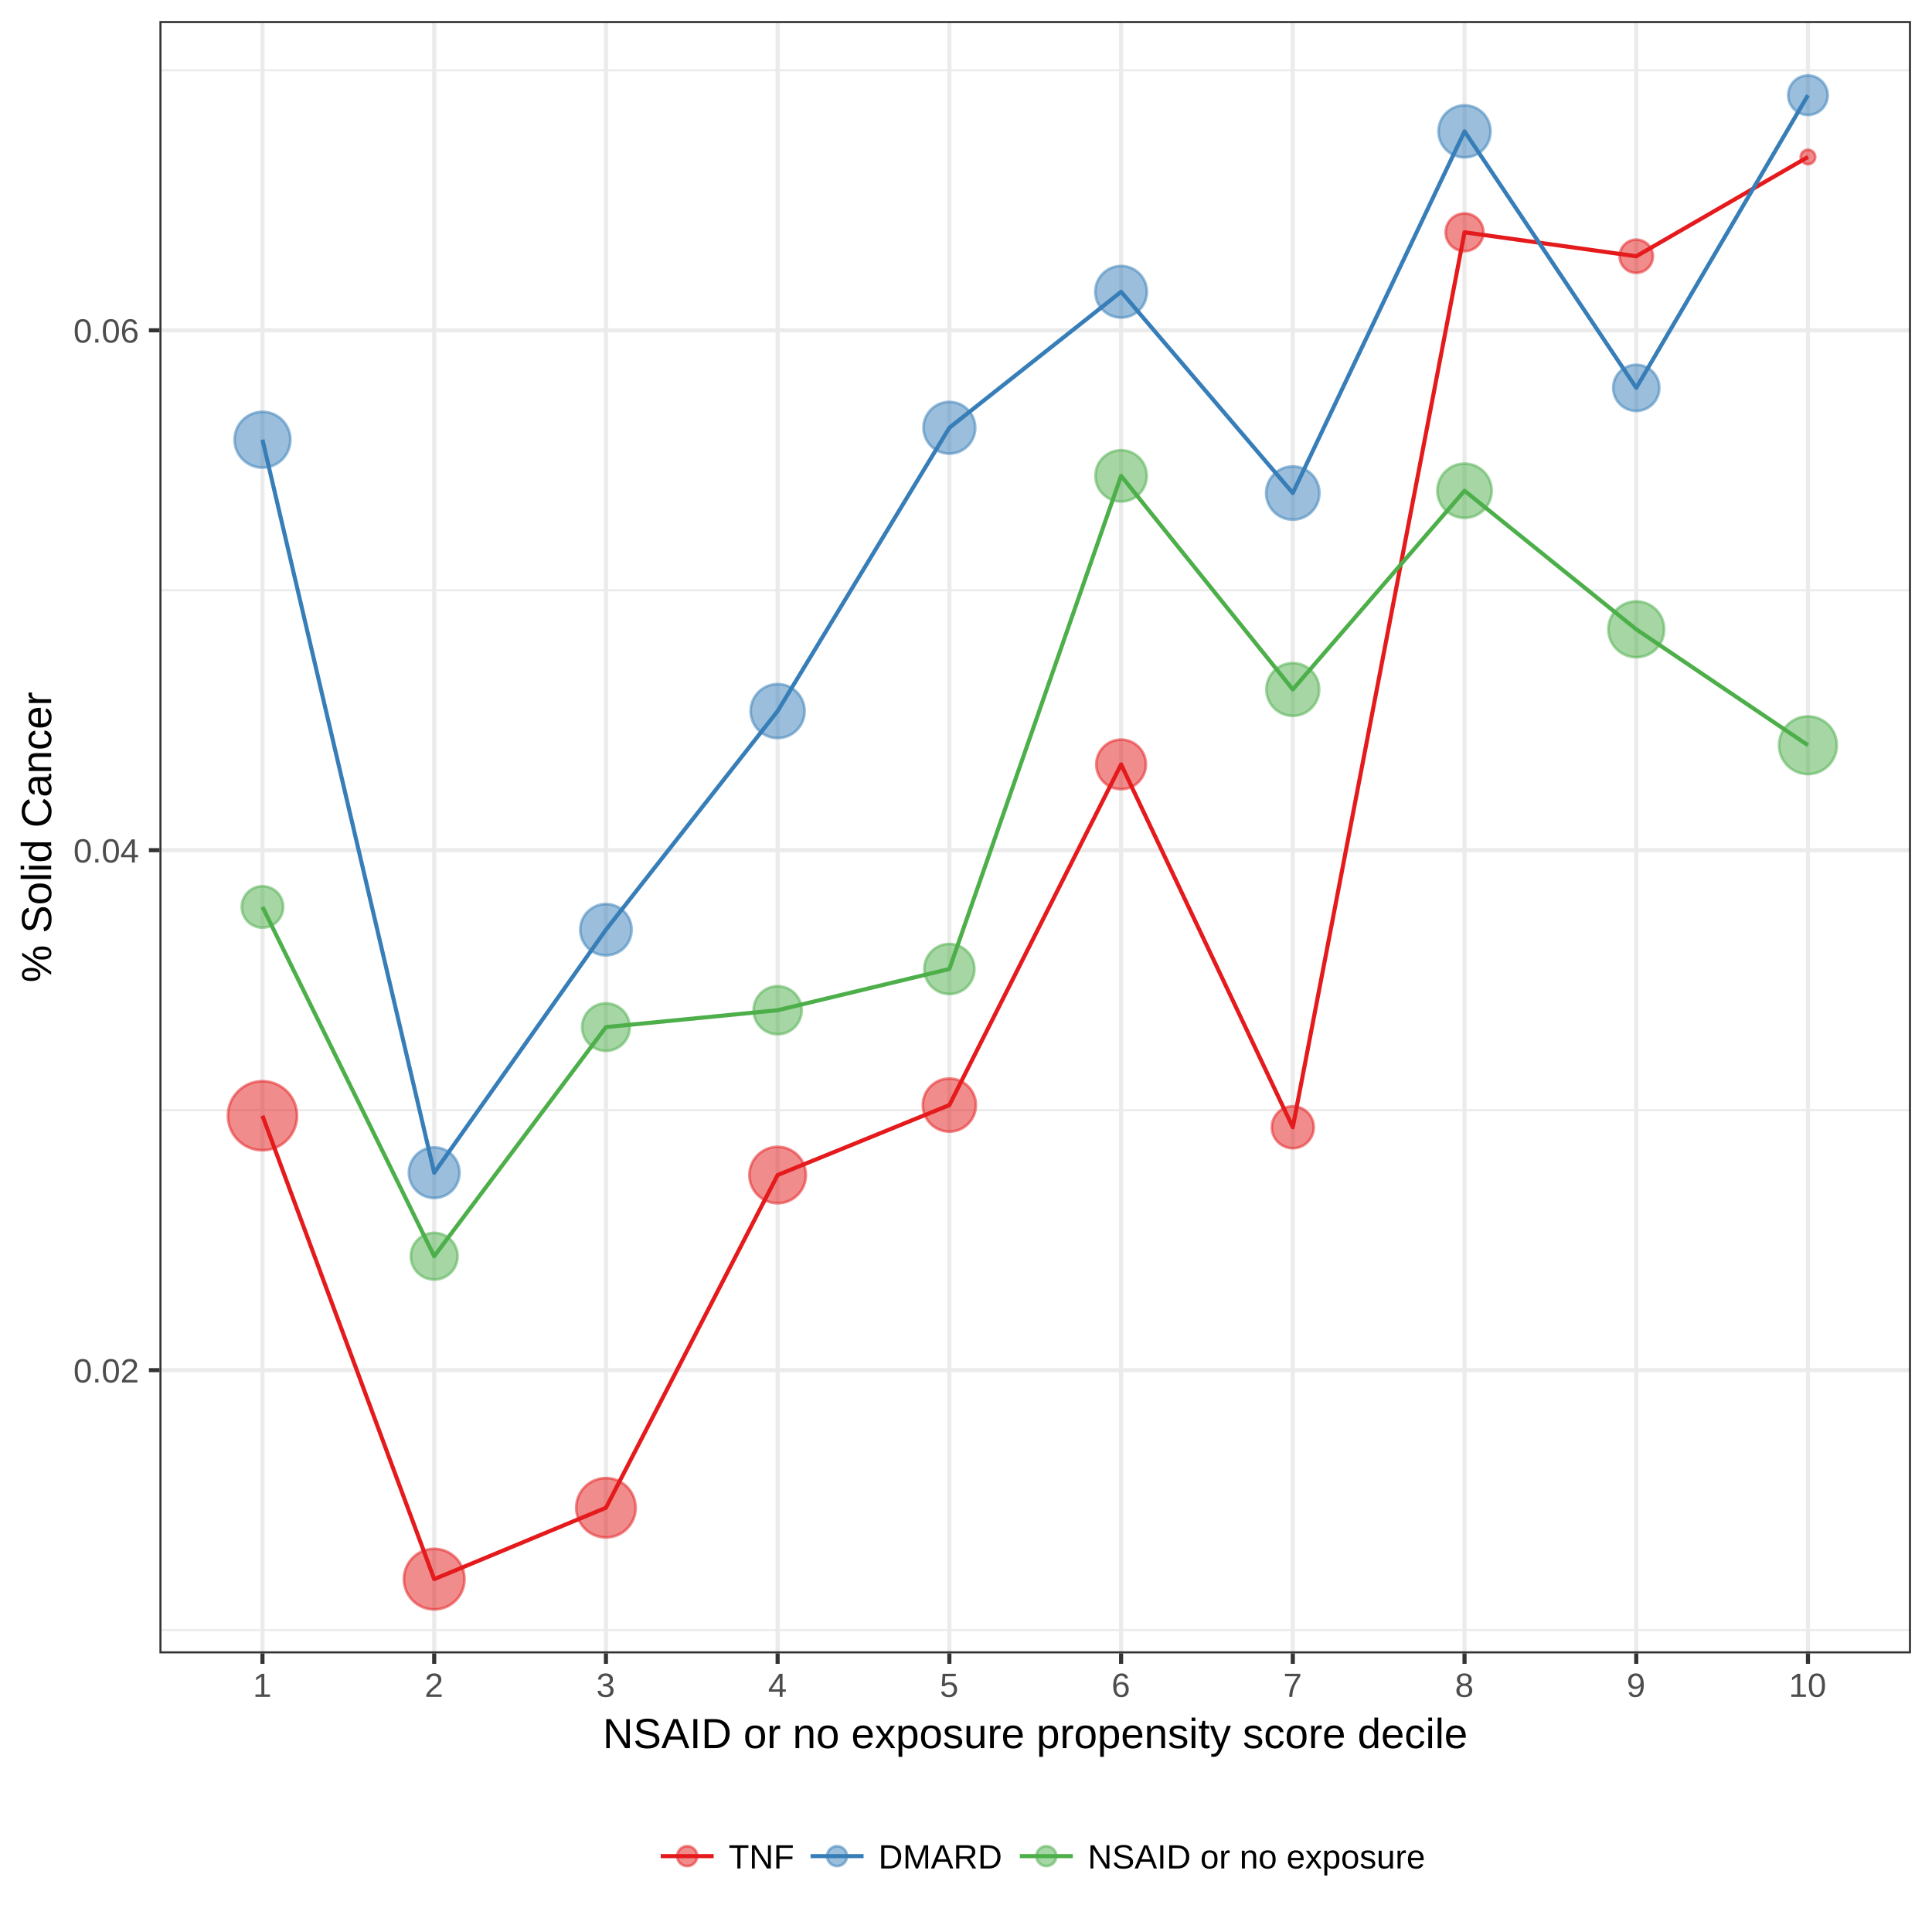
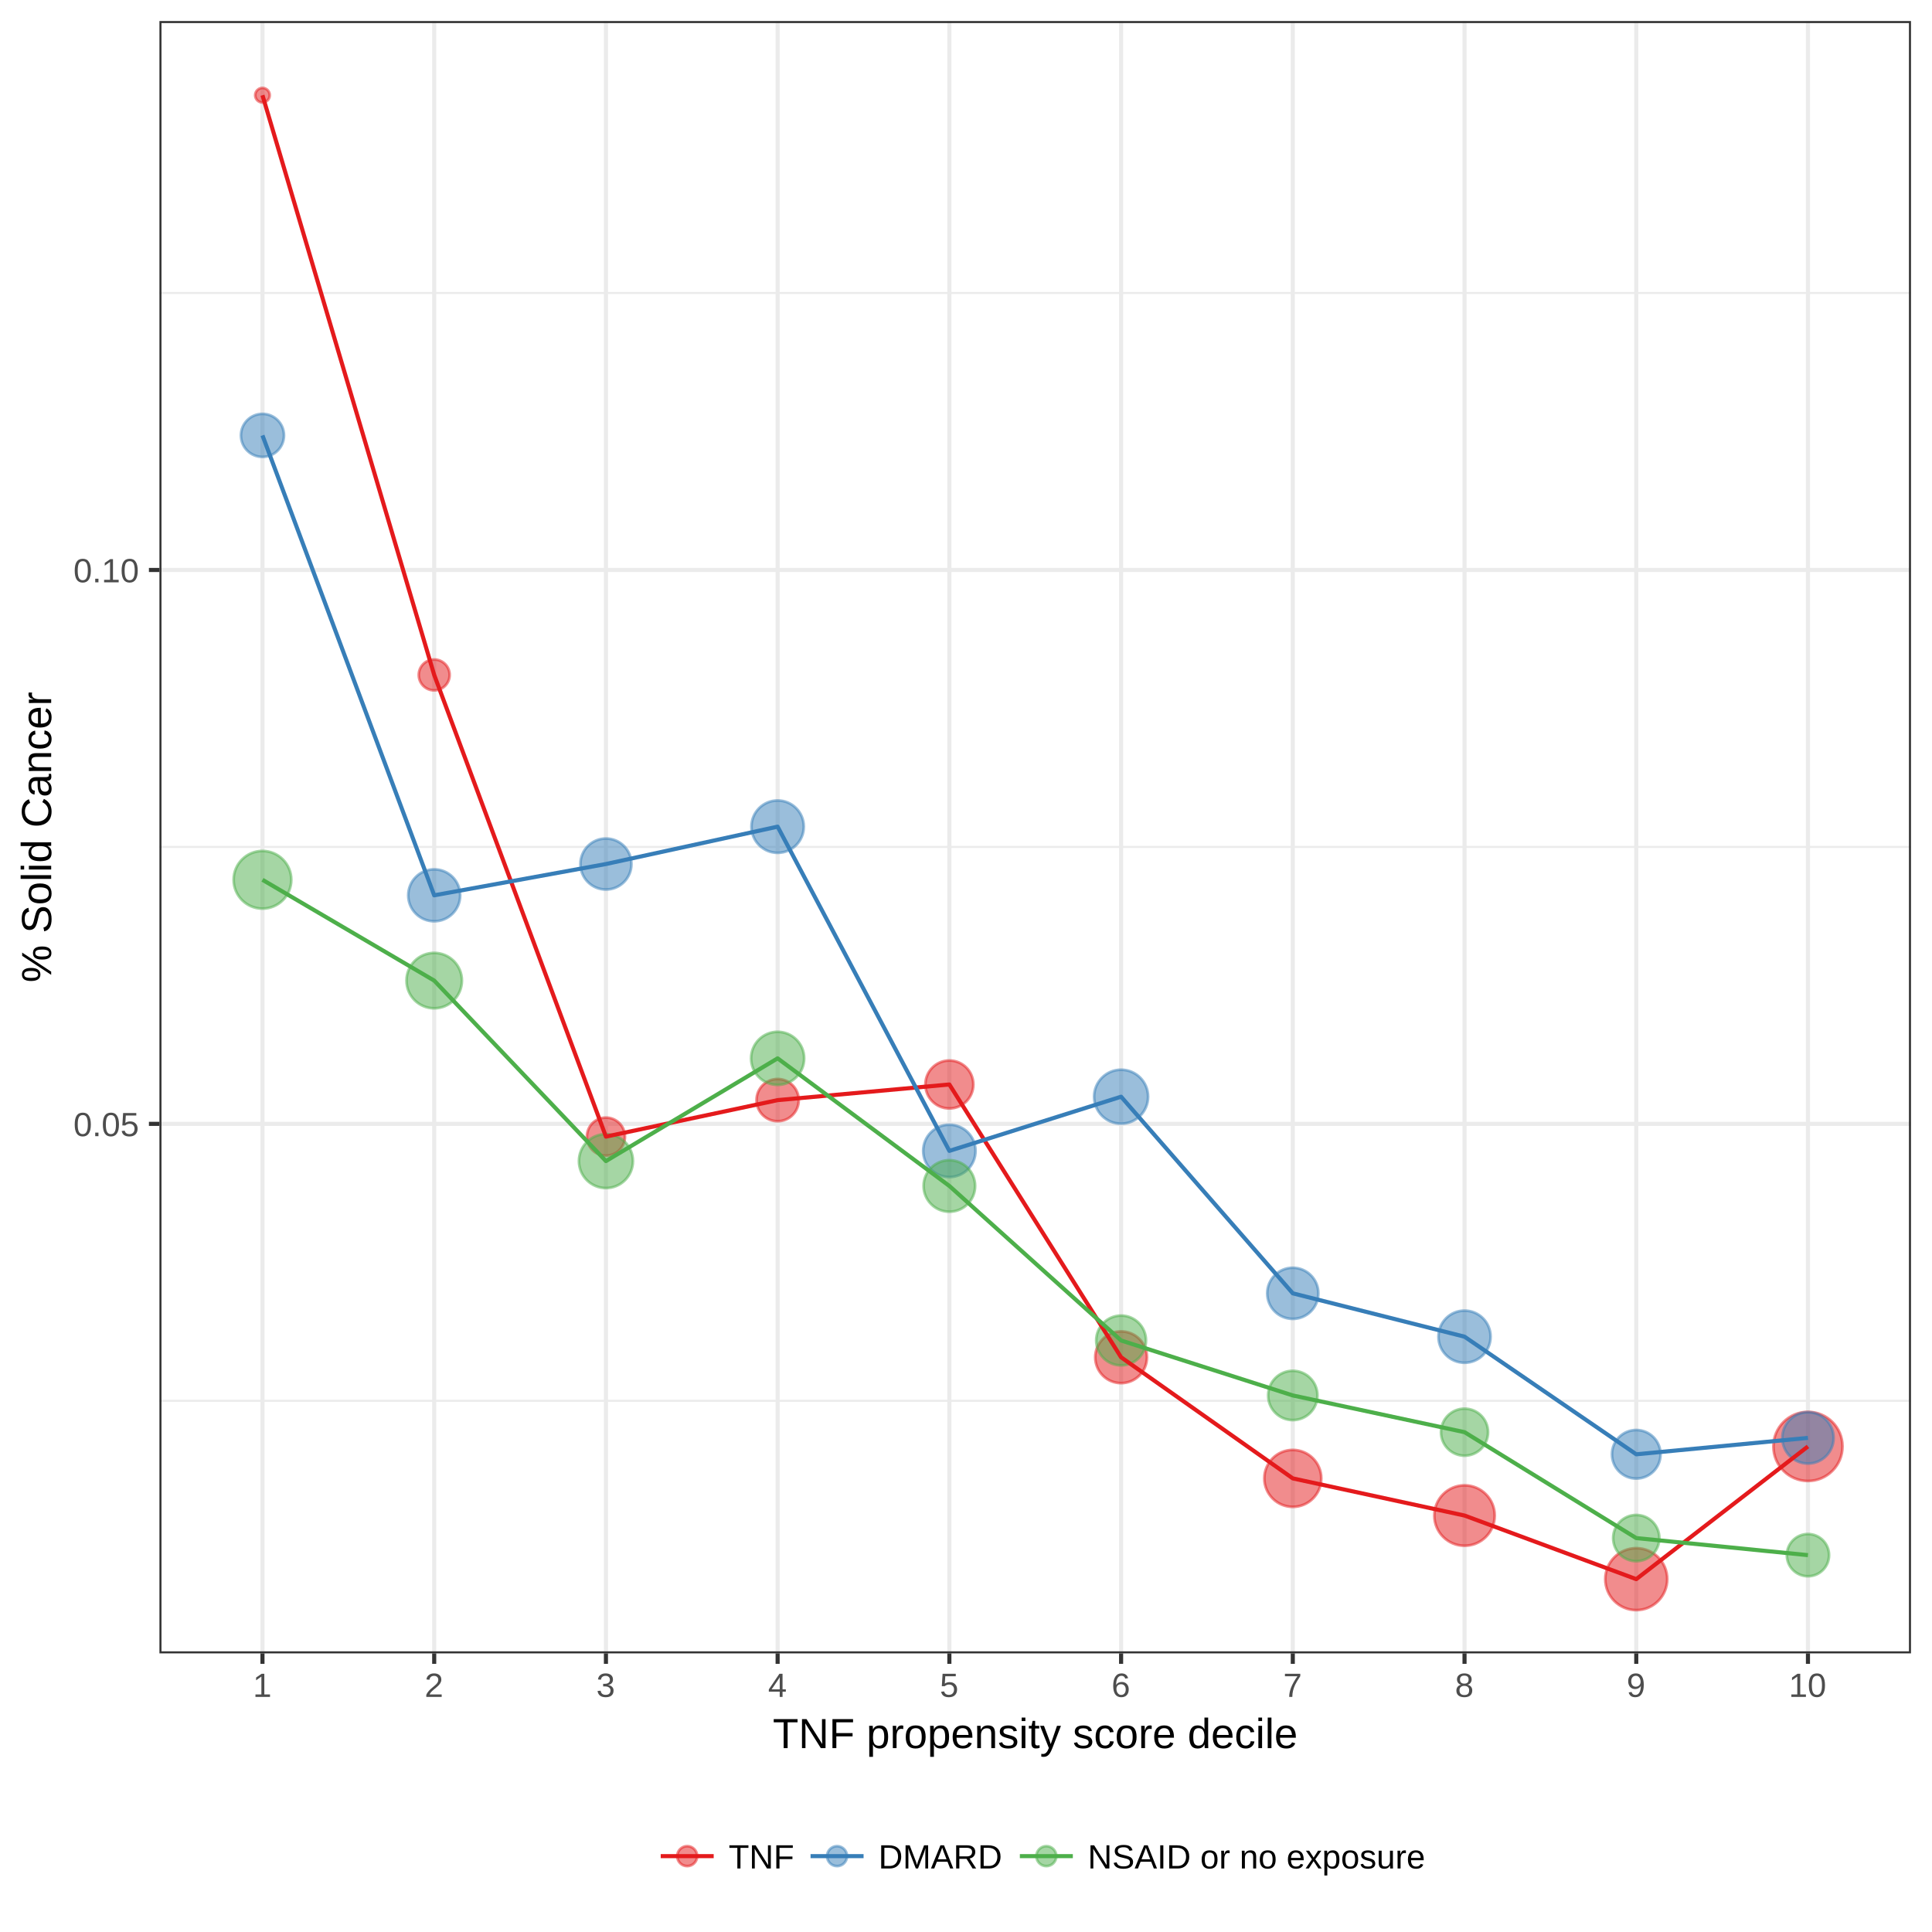
<svg xmlns="http://www.w3.org/2000/svg" viewBox="0 0 504.00 504.00">
  <defs>
    <style type="text/css">
    line, polyline, path, rect, circle {
      fill: none;
      stroke: #000000;
      stroke-linecap: round;
      stroke-linejoin: round;
      stroke-miterlimit: 10.00;
    }
  </style>
  </defs>
  <rect width="100%" height="100%" style="stroke: none; fill: #FFFFFF;" />
  <rect x="0.00" y="-0.00" width="504.00" height="504.00" style="stroke-width: 1.07; stroke: #FFFFFF; fill: #FFFFFF;" />
  <defs>
    <clipPath id="cpNDEuNTk0NXw0OTguNTIxfDQzMS4zMDl8NS40Nzk0NQ==">
      <rect x="41.59" y="5.48" width="456.93" height="425.83" />
    </clipPath>
  </defs>
  <rect x="41.59" y="5.48" width="456.93" height="425.83" style="stroke-width: 1.07; stroke: none; fill: #FFFFFF;" clip-path="url(#cpNDEuNTk0NXw0OTguNTIxfDQzMS4zMDl8NS40Nzk0NQ==)" />
-   <polyline points="41.59,425.25 498.52,425.25 " style="stroke-width: 0.53; stroke: #EBEBEB; stroke-linecap: butt;" clip-path="url(#cpNDEuNTk0NXw0OTguNTIxfDQzMS4zMDl8NS40Nzk0NQ==)" />
-   <polyline points="41.59,289.61 498.52,289.61 " style="stroke-width: 0.53; stroke: #EBEBEB; stroke-linecap: butt;" clip-path="url(#cpNDEuNTk0NXw0OTguNTIxfDQzMS4zMDl8NS40Nzk0NQ==)" />
-   <polyline points="41.59,153.98 498.52,153.98 " style="stroke-width: 0.53; stroke: #EBEBEB; stroke-linecap: butt;" clip-path="url(#cpNDEuNTk0NXw0OTguNTIxfDQzMS4zMDl8NS40Nzk0NQ==)" />
-   <polyline points="41.59,18.34 498.52,18.34 " style="stroke-width: 0.53; stroke: #EBEBEB; stroke-linecap: butt;" clip-path="url(#cpNDEuNTk0NXw0OTguNTIxfDQzMS4zMDl8NS40Nzk0NQ==)" />
-   <polyline points="41.59,357.43 498.52,357.43 " style="stroke-width: 1.07; stroke: #EBEBEB; stroke-linecap: butt;" clip-path="url(#cpNDEuNTk0NXw0OTguNTIxfDQzMS4zMDl8NS40Nzk0NQ==)" />
-   <polyline points="41.59,221.79 498.52,221.79 " style="stroke-width: 1.07; stroke: #EBEBEB; stroke-linecap: butt;" clip-path="url(#cpNDEuNTk0NXw0OTguNTIxfDQzMS4zMDl8NS40Nzk0NQ==)" />
-   <polyline points="41.59,86.16 498.52,86.16 " style="stroke-width: 1.07; stroke: #EBEBEB; stroke-linecap: butt;" clip-path="url(#cpNDEuNTk0NXw0OTguNTIxfDQzMS4zMDl8NS40Nzk0NQ==)" />
+   <polyline points="41.59,365.43 498.52,365.43 " style="stroke-width: 0.53; stroke: #EBEBEB; stroke-linecap: butt;" clip-path="url(#cpNDEuNTk0NXw0OTguNTIxfDQzMS4zMDl8NS40Nzk0NQ==)" />
+   <polyline points="41.59,220.94 498.52,220.94 " style="stroke-width: 0.53; stroke: #EBEBEB; stroke-linecap: butt;" clip-path="url(#cpNDEuNTk0NXw0OTguNTIxfDQzMS4zMDl8NS40Nzk0NQ==)" />
+   <polyline points="41.59,76.44 498.52,76.44 " style="stroke-width: 0.53; stroke: #EBEBEB; stroke-linecap: butt;" clip-path="url(#cpNDEuNTk0NXw0OTguNTIxfDQzMS4zMDl8NS40Nzk0NQ==)" />
+   <polyline points="41.59,293.18 498.52,293.18 " style="stroke-width: 1.07; stroke: #EBEBEB; stroke-linecap: butt;" clip-path="url(#cpNDEuNTk0NXw0OTguNTIxfDQzMS4zMDl8NS40Nzk0NQ==)" />
+   <polyline points="41.59,148.69 498.52,148.69 " style="stroke-width: 1.07; stroke: #EBEBEB; stroke-linecap: butt;" clip-path="url(#cpNDEuNTk0NXw0OTguNTIxfDQzMS4zMDl8NS40Nzk0NQ==)" />
  <polyline points="68.47,431.31 68.47,5.48 " style="stroke-width: 1.07; stroke: #EBEBEB; stroke-linecap: butt;" clip-path="url(#cpNDEuNTk0NXw0OTguNTIxfDQzMS4zMDl8NS40Nzk0NQ==)" />
  <polyline points="113.27,431.31 113.27,5.48 " style="stroke-width: 1.07; stroke: #EBEBEB; stroke-linecap: butt;" clip-path="url(#cpNDEuNTk0NXw0OTguNTIxfDQzMS4zMDl8NS40Nzk0NQ==)" />
  <polyline points="158.07,431.31 158.07,5.48 " style="stroke-width: 1.07; stroke: #EBEBEB; stroke-linecap: butt;" clip-path="url(#cpNDEuNTk0NXw0OTguNTIxfDQzMS4zMDl8NS40Nzk0NQ==)" />
  <polyline points="202.86,431.31 202.86,5.48 " style="stroke-width: 1.07; stroke: #EBEBEB; stroke-linecap: butt;" clip-path="url(#cpNDEuNTk0NXw0OTguNTIxfDQzMS4zMDl8NS40Nzk0NQ==)" />
  <polyline points="247.66,431.31 247.66,5.48 " style="stroke-width: 1.07; stroke: #EBEBEB; stroke-linecap: butt;" clip-path="url(#cpNDEuNTk0NXw0OTguNTIxfDQzMS4zMDl8NS40Nzk0NQ==)" />
  <polyline points="292.46,431.31 292.46,5.48 " style="stroke-width: 1.07; stroke: #EBEBEB; stroke-linecap: butt;" clip-path="url(#cpNDEuNTk0NXw0OTguNTIxfDQzMS4zMDl8NS40Nzk0NQ==)" />
  <polyline points="337.25,431.31 337.25,5.48 " style="stroke-width: 1.07; stroke: #EBEBEB; stroke-linecap: butt;" clip-path="url(#cpNDEuNTk0NXw0OTguNTIxfDQzMS4zMDl8NS40Nzk0NQ==)" />
  <polyline points="382.05,431.31 382.05,5.48 " style="stroke-width: 1.07; stroke: #EBEBEB; stroke-linecap: butt;" clip-path="url(#cpNDEuNTk0NXw0OTguNTIxfDQzMS4zMDl8NS40Nzk0NQ==)" />
  <polyline points="426.85,431.31 426.85,5.48 " style="stroke-width: 1.07; stroke: #EBEBEB; stroke-linecap: butt;" clip-path="url(#cpNDEuNTk0NXw0OTguNTIxfDQzMS4zMDl8NS40Nzk0NQ==)" />
  <polyline points="471.64,431.31 471.64,5.48 " style="stroke-width: 1.07; stroke: #EBEBEB; stroke-linecap: butt;" clip-path="url(#cpNDEuNTk0NXw0OTguNTIxfDQzMS4zMDl8NS40Nzk0NQ==)" />
-   <circle cx="68.47" cy="291.06" r="6.76pt" style="stroke-width: 0.71; stroke: #E41A1C; stroke-opacity: 0.50; fill: #E41A1C; fill-opacity: 0.50;" clip-path="url(#cpNDEuNTk0NXw0OTguNTIxfDQzMS4zMDl8NS40Nzk0NQ==)" />
-   <circle cx="113.27" cy="411.95" r="5.93pt" style="stroke-width: 0.71; stroke: #E41A1C; stroke-opacity: 0.50; fill: #E41A1C; fill-opacity: 0.50;" clip-path="url(#cpNDEuNTk0NXw0OTguNTIxfDQzMS4zMDl8NS40Nzk0NQ==)" />
-   <circle cx="158.07" cy="393.33" r="5.81pt" style="stroke-width: 0.71; stroke: #E41A1C; stroke-opacity: 0.50; fill: #E41A1C; fill-opacity: 0.50;" clip-path="url(#cpNDEuNTk0NXw0OTguNTIxfDQzMS4zMDl8NS40Nzk0NQ==)" />
-   <circle cx="202.86" cy="306.53" r="5.52pt" style="stroke-width: 0.71; stroke: #E41A1C; stroke-opacity: 0.50; fill: #E41A1C; fill-opacity: 0.50;" clip-path="url(#cpNDEuNTk0NXw0OTguNTIxfDQzMS4zMDl8NS40Nzk0NQ==)" />
-   <circle cx="247.66" cy="288.28" r="5.19pt" style="stroke-width: 0.71; stroke: #E41A1C; stroke-opacity: 0.50; fill: #E41A1C; fill-opacity: 0.50;" clip-path="url(#cpNDEuNTk0NXw0OTguNTIxfDQzMS4zMDl8NS40Nzk0NQ==)" />
-   <circle cx="292.46" cy="199.41" r="4.85pt" style="stroke-width: 0.71; stroke: #E41A1C; stroke-opacity: 0.50; fill: #E41A1C; fill-opacity: 0.50;" clip-path="url(#cpNDEuNTk0NXw0OTguNTIxfDQzMS4zMDl8NS40Nzk0NQ==)" />
-   <circle cx="337.25" cy="294.07" r="4.10pt" style="stroke-width: 0.71; stroke: #E41A1C; stroke-opacity: 0.50; fill: #E41A1C; fill-opacity: 0.50;" clip-path="url(#cpNDEuNTk0NXw0OTguNTIxfDQzMS4zMDl8NS40Nzk0NQ==)" />
-   <circle cx="382.05" cy="60.60" r="3.69pt" style="stroke-width: 0.71; stroke: #E41A1C; stroke-opacity: 0.50; fill: #E41A1C; fill-opacity: 0.50;" clip-path="url(#cpNDEuNTk0NXw0OTguNTIxfDQzMS4zMDl8NS40Nzk0NQ==)" />
-   <circle cx="426.85" cy="66.85" r="3.25pt" style="stroke-width: 0.71; stroke: #E41A1C; stroke-opacity: 0.50; fill: #E41A1C; fill-opacity: 0.50;" clip-path="url(#cpNDEuNTk0NXw0OTguNTIxfDQzMS4zMDl8NS40Nzk0NQ==)" />
-   <circle cx="471.64" cy="40.95" r="1.42pt" style="stroke-width: 0.71; stroke: #E41A1C; stroke-opacity: 0.50; fill: #E41A1C; fill-opacity: 0.50;" clip-path="url(#cpNDEuNTk0NXw0OTguNTIxfDQzMS4zMDl8NS40Nzk0NQ==)" />
-   <circle cx="68.47" cy="114.71" r="5.46pt" style="stroke-width: 0.71; stroke: #377EB8; stroke-opacity: 0.50; fill: #377EB8; fill-opacity: 0.50;" clip-path="url(#cpNDEuNTk0NXw0OTguNTIxfDQzMS4zMDl8NS40Nzk0NQ==)" />
-   <circle cx="113.27" cy="305.92" r="4.95pt" style="stroke-width: 0.71; stroke: #377EB8; stroke-opacity: 0.50; fill: #377EB8; fill-opacity: 0.50;" clip-path="url(#cpNDEuNTk0NXw0OTguNTIxfDQzMS4zMDl8NS40Nzk0NQ==)" />
-   <circle cx="158.07" cy="242.53" r="5.02pt" style="stroke-width: 0.71; stroke: #377EB8; stroke-opacity: 0.50; fill: #377EB8; fill-opacity: 0.50;" clip-path="url(#cpNDEuNTk0NXw0OTguNTIxfDQzMS4zMDl8NS40Nzk0NQ==)" />
-   <circle cx="202.86" cy="185.50" r="5.28pt" style="stroke-width: 0.71; stroke: #377EB8; stroke-opacity: 0.50; fill: #377EB8; fill-opacity: 0.50;" clip-path="url(#cpNDEuNTk0NXw0OTguNTIxfDQzMS4zMDl8NS40Nzk0NQ==)" />
-   <circle cx="247.66" cy="111.59" r="5.06pt" style="stroke-width: 0.71; stroke: #377EB8; stroke-opacity: 0.50; fill: #377EB8; fill-opacity: 0.50;" clip-path="url(#cpNDEuNTk0NXw0OTguNTIxfDQzMS4zMDl8NS40Nzk0NQ==)" />
-   <circle cx="292.46" cy="76.12" r="5.05pt" style="stroke-width: 0.71; stroke: #377EB8; stroke-opacity: 0.50; fill: #377EB8; fill-opacity: 0.50;" clip-path="url(#cpNDEuNTk0NXw0OTguNTIxfDQzMS4zMDl8NS40Nzk0NQ==)" />
-   <circle cx="337.25" cy="128.62" r="5.21pt" style="stroke-width: 0.71; stroke: #377EB8; stroke-opacity: 0.50; fill: #377EB8; fill-opacity: 0.50;" clip-path="url(#cpNDEuNTk0NXw0OTguNTIxfDQzMS4zMDl8NS40Nzk0NQ==)" />
-   <circle cx="382.05" cy="34.27" r="5.09pt" style="stroke-width: 0.71; stroke: #377EB8; stroke-opacity: 0.50; fill: #377EB8; fill-opacity: 0.50;" clip-path="url(#cpNDEuNTk0NXw0OTguNTIxfDQzMS4zMDl8NS40Nzk0NQ==)" />
-   <circle cx="426.85" cy="101.18" r="4.51pt" style="stroke-width: 0.71; stroke: #377EB8; stroke-opacity: 0.50; fill: #377EB8; fill-opacity: 0.50;" clip-path="url(#cpNDEuNTk0NXw0OTguNTIxfDQzMS4zMDl8NS40Nzk0NQ==)" />
-   <circle cx="471.64" cy="24.84" r="3.86pt" style="stroke-width: 0.71; stroke: #377EB8; stroke-opacity: 0.50; fill: #377EB8; fill-opacity: 0.50;" clip-path="url(#cpNDEuNTk0NXw0OTguNTIxfDQzMS4zMDl8NS40Nzk0NQ==)" />
-   <circle cx="68.47" cy="236.59" r="4.05pt" style="stroke-width: 0.71; stroke: #4DAF4A; stroke-opacity: 0.50; fill: #4DAF4A; fill-opacity: 0.50;" clip-path="url(#cpNDEuNTk0NXw0OTguNTIxfDQzMS4zMDl8NS40Nzk0NQ==)" />
-   <circle cx="113.27" cy="327.71" r="4.57pt" style="stroke-width: 0.71; stroke: #4DAF4A; stroke-opacity: 0.50; fill: #4DAF4A; fill-opacity: 0.50;" clip-path="url(#cpNDEuNTk0NXw0OTguNTIxfDQzMS4zMDl8NS40Nzk0NQ==)" />
-   <circle cx="158.07" cy="267.94" r="4.65pt" style="stroke-width: 0.71; stroke: #4DAF4A; stroke-opacity: 0.50; fill: #4DAF4A; fill-opacity: 0.50;" clip-path="url(#cpNDEuNTk0NXw0OTguNTIxfDQzMS4zMDl8NS40Nzk0NQ==)" />
-   <circle cx="202.86" cy="263.54" r="4.70pt" style="stroke-width: 0.71; stroke: #4DAF4A; stroke-opacity: 0.50; fill: #4DAF4A; fill-opacity: 0.50;" clip-path="url(#cpNDEuNTk0NXw0OTguNTIxfDQzMS4zMDl8NS40Nzk0NQ==)" />
-   <circle cx="247.66" cy="252.78" r="4.90pt" style="stroke-width: 0.71; stroke: #4DAF4A; stroke-opacity: 0.50; fill: #4DAF4A; fill-opacity: 0.50;" clip-path="url(#cpNDEuNTk0NXw0OTguNTIxfDQzMS4zMDl8NS40Nzk0NQ==)" />
-   <circle cx="292.46" cy="124.14" r="5.02pt" style="stroke-width: 0.71; stroke: #4DAF4A; stroke-opacity: 0.50; fill: #4DAF4A; fill-opacity: 0.50;" clip-path="url(#cpNDEuNTk0NXw0OTguNTIxfDQzMS4zMDl8NS40Nzk0NQ==)" />
-   <circle cx="337.25" cy="179.86" r="5.16pt" style="stroke-width: 0.71; stroke: #4DAF4A; stroke-opacity: 0.50; fill: #4DAF4A; fill-opacity: 0.50;" clip-path="url(#cpNDEuNTk0NXw0OTguNTIxfDQzMS4zMDl8NS40Nzk0NQ==)" />
-   <circle cx="382.05" cy="128.02" r="5.31pt" style="stroke-width: 0.71; stroke: #4DAF4A; stroke-opacity: 0.50; fill: #4DAF4A; fill-opacity: 0.50;" clip-path="url(#cpNDEuNTk0NXw0OTguNTIxfDQzMS4zMDl8NS40Nzk0NQ==)" />
-   <circle cx="426.85" cy="164.17" r="5.46pt" style="stroke-width: 0.71; stroke: #4DAF4A; stroke-opacity: 0.50; fill: #4DAF4A; fill-opacity: 0.50;" clip-path="url(#cpNDEuNTk0NXw0OTguNTIxfDQzMS4zMDl8NS40Nzk0NQ==)" />
-   <circle cx="471.64" cy="194.41" r="5.65pt" style="stroke-width: 0.71; stroke: #4DAF4A; stroke-opacity: 0.50; fill: #4DAF4A; fill-opacity: 0.50;" clip-path="url(#cpNDEuNTk0NXw0OTguNTIxfDQzMS4zMDl8NS40Nzk0NQ==)" />
-   <polyline points="68.47,291.06 113.27,411.95 158.07,393.33 202.86,306.53 247.66,288.28 292.46,199.41 337.25,294.07 382.05,60.60 426.85,66.85 471.64,40.95 " style="stroke-width: 1.07; stroke: #E41A1C; stroke-linecap: butt;" clip-path="url(#cpNDEuNTk0NXw0OTguNTIxfDQzMS4zMDl8NS40Nzk0NQ==)" />
-   <polyline points="68.47,114.71 113.27,305.92 158.07,242.53 202.86,185.50 247.66,111.59 292.46,76.12 337.25,128.62 382.05,34.27 426.85,101.18 471.64,24.84 " style="stroke-width: 1.07; stroke: #377EB8; stroke-linecap: butt;" clip-path="url(#cpNDEuNTk0NXw0OTguNTIxfDQzMS4zMDl8NS40Nzk0NQ==)" />
-   <polyline points="68.47,236.59 113.27,327.71 158.07,267.94 202.86,263.54 247.66,252.78 292.46,124.14 337.25,179.86 382.05,128.02 426.85,164.17 471.64,194.41 " style="stroke-width: 1.07; stroke: #4DAF4A; stroke-linecap: butt;" clip-path="url(#cpNDEuNTk0NXw0OTguNTIxfDQzMS4zMDl8NS40Nzk0NQ==)" />
+   <circle cx="68.47" cy="24.84" r="1.42pt" style="stroke-width: 0.71; stroke: #E41A1C; stroke-opacity: 0.50; fill: #E41A1C; fill-opacity: 0.50;" clip-path="url(#cpNDEuNTk0NXw0OTguNTIxfDQzMS4zMDl8NS40Nzk0NQ==)" />
+   <circle cx="113.27" cy="176.07" r="3.02pt" style="stroke-width: 0.71; stroke: #E41A1C; stroke-opacity: 0.50; fill: #E41A1C; fill-opacity: 0.50;" clip-path="url(#cpNDEuNTk0NXw0OTguNTIxfDQzMS4zMDl8NS40Nzk0NQ==)" />
+   <circle cx="158.07" cy="296.51" r="3.72pt" style="stroke-width: 0.71; stroke: #E41A1C; stroke-opacity: 0.50; fill: #E41A1C; fill-opacity: 0.50;" clip-path="url(#cpNDEuNTk0NXw0OTguNTIxfDQzMS4zMDl8NS40Nzk0NQ==)" />
+   <circle cx="202.86" cy="286.99" r="4.13pt" style="stroke-width: 0.71; stroke: #E41A1C; stroke-opacity: 0.50; fill: #E41A1C; fill-opacity: 0.50;" clip-path="url(#cpNDEuNTk0NXw0OTguNTIxfDQzMS4zMDl8NS40Nzk0NQ==)" />
+   <circle cx="247.66" cy="282.91" r="4.69pt" style="stroke-width: 0.71; stroke: #E41A1C; stroke-opacity: 0.50; fill: #E41A1C; fill-opacity: 0.50;" clip-path="url(#cpNDEuNTk0NXw0OTguNTIxfDQzMS4zMDl8NS40Nzk0NQ==)" />
+   <circle cx="292.46" cy="354.07" r="5.06pt" style="stroke-width: 0.71; stroke: #E41A1C; stroke-opacity: 0.50; fill: #E41A1C; fill-opacity: 0.50;" clip-path="url(#cpNDEuNTk0NXw0OTguNTIxfDQzMS4zMDl8NS40Nzk0NQ==)" />
+   <circle cx="337.25" cy="385.67" r="5.57pt" style="stroke-width: 0.71; stroke: #E41A1C; stroke-opacity: 0.50; fill: #E41A1C; fill-opacity: 0.50;" clip-path="url(#cpNDEuNTk0NXw0OTguNTIxfDQzMS4zMDl8NS40Nzk0NQ==)" />
+   <circle cx="382.05" cy="395.36" r="5.91pt" style="stroke-width: 0.71; stroke: #E41A1C; stroke-opacity: 0.50; fill: #E41A1C; fill-opacity: 0.50;" clip-path="url(#cpNDEuNTk0NXw0OTguNTIxfDQzMS4zMDl8NS40Nzk0NQ==)" />
+   <circle cx="426.85" cy="411.95" r="6.06pt" style="stroke-width: 0.71; stroke: #E41A1C; stroke-opacity: 0.50; fill: #E41A1C; fill-opacity: 0.50;" clip-path="url(#cpNDEuNTk0NXw0OTguNTIxfDQzMS4zMDl8NS40Nzk0NQ==)" />
+   <circle cx="471.64" cy="377.33" r="6.76pt" style="stroke-width: 0.71; stroke: #E41A1C; stroke-opacity: 0.50; fill: #E41A1C; fill-opacity: 0.50;" clip-path="url(#cpNDEuNTk0NXw0OTguNTIxfDQzMS4zMDl8NS40Nzk0NQ==)" />
+   <circle cx="68.47" cy="113.58" r="4.21pt" style="stroke-width: 0.71; stroke: #377EB8; stroke-opacity: 0.50; fill: #377EB8; fill-opacity: 0.50;" clip-path="url(#cpNDEuNTk0NXw0OTguNTIxfDQzMS4zMDl8NS40Nzk0NQ==)" />
+   <circle cx="113.27" cy="233.56" r="5.08pt" style="stroke-width: 0.71; stroke: #377EB8; stroke-opacity: 0.50; fill: #377EB8; fill-opacity: 0.50;" clip-path="url(#cpNDEuNTk0NXw0OTguNTIxfDQzMS4zMDl8NS40Nzk0NQ==)" />
+   <circle cx="158.07" cy="225.40" r="4.99pt" style="stroke-width: 0.71; stroke: #377EB8; stroke-opacity: 0.50; fill: #377EB8; fill-opacity: 0.50;" clip-path="url(#cpNDEuNTk0NXw0OTguNTIxfDQzMS4zMDl8NS40Nzk0NQ==)" />
+   <circle cx="202.86" cy="215.65" r="5.12pt" style="stroke-width: 0.71; stroke: #377EB8; stroke-opacity: 0.50; fill: #377EB8; fill-opacity: 0.50;" clip-path="url(#cpNDEuNTk0NXw0OTguNTIxfDQzMS4zMDl8NS40Nzk0NQ==)" />
+   <circle cx="247.66" cy="300.23" r="5.12pt" style="stroke-width: 0.71; stroke: #377EB8; stroke-opacity: 0.50; fill: #377EB8; fill-opacity: 0.50;" clip-path="url(#cpNDEuNTk0NXw0OTguNTIxfDQzMS4zMDl8NS40Nzk0NQ==)" />
+   <circle cx="292.46" cy="286.10" r="5.28pt" style="stroke-width: 0.71; stroke: #377EB8; stroke-opacity: 0.50; fill: #377EB8; fill-opacity: 0.50;" clip-path="url(#cpNDEuNTk0NXw0OTguNTIxfDQzMS4zMDl8NS40Nzk0NQ==)" />
+   <circle cx="337.25" cy="337.39" r="5.00pt" style="stroke-width: 0.71; stroke: #377EB8; stroke-opacity: 0.50; fill: #377EB8; fill-opacity: 0.50;" clip-path="url(#cpNDEuNTk0NXw0OTguNTIxfDQzMS4zMDl8NS40Nzk0NQ==)" />
+   <circle cx="382.05" cy="348.70" r="5.10pt" style="stroke-width: 0.71; stroke: #377EB8; stroke-opacity: 0.50; fill: #377EB8; fill-opacity: 0.50;" clip-path="url(#cpNDEuNTk0NXw0OTguNTIxfDQzMS4zMDl8NS40Nzk0NQ==)" />
+   <circle cx="426.85" cy="379.38" r="4.75pt" style="stroke-width: 0.71; stroke: #377EB8; stroke-opacity: 0.50; fill: #377EB8; fill-opacity: 0.50;" clip-path="url(#cpNDEuNTk0NXw0OTguNTIxfDQzMS4zMDl8NS40Nzk0NQ==)" />
+   <circle cx="471.64" cy="375.10" r="5.02pt" style="stroke-width: 0.71; stroke: #377EB8; stroke-opacity: 0.50; fill: #377EB8; fill-opacity: 0.50;" clip-path="url(#cpNDEuNTk0NXw0OTguNTIxfDQzMS4zMDl8NS40Nzk0NQ==)" />
+   <circle cx="68.47" cy="229.51" r="5.64pt" style="stroke-width: 0.71; stroke: #4DAF4A; stroke-opacity: 0.50; fill: #4DAF4A; fill-opacity: 0.50;" clip-path="url(#cpNDEuNTk0NXw0OTguNTIxfDQzMS4zMDl8NS40Nzk0NQ==)" />
+   <circle cx="113.27" cy="255.81" r="5.42pt" style="stroke-width: 0.71; stroke: #4DAF4A; stroke-opacity: 0.50; fill: #4DAF4A; fill-opacity: 0.50;" clip-path="url(#cpNDEuNTk0NXw0OTguNTIxfDQzMS4zMDl8NS40Nzk0NQ==)" />
+   <circle cx="158.07" cy="302.89" r="5.28pt" style="stroke-width: 0.71; stroke: #4DAF4A; stroke-opacity: 0.50; fill: #4DAF4A; fill-opacity: 0.50;" clip-path="url(#cpNDEuNTk0NXw0OTguNTIxfDQzMS4zMDl8NS40Nzk0NQ==)" />
+   <circle cx="202.86" cy="276.09" r="5.19pt" style="stroke-width: 0.71; stroke: #4DAF4A; stroke-opacity: 0.50; fill: #4DAF4A; fill-opacity: 0.50;" clip-path="url(#cpNDEuNTk0NXw0OTguNTIxfDQzMS4zMDl8NS40Nzk0NQ==)" />
+   <circle cx="247.66" cy="309.38" r="5.04pt" style="stroke-width: 0.71; stroke: #4DAF4A; stroke-opacity: 0.50; fill: #4DAF4A; fill-opacity: 0.50;" clip-path="url(#cpNDEuNTk0NXw0OTguNTIxfDQzMS4zMDl8NS40Nzk0NQ==)" />
+   <circle cx="292.46" cy="349.69" r="4.87pt" style="stroke-width: 0.71; stroke: #4DAF4A; stroke-opacity: 0.50; fill: #4DAF4A; fill-opacity: 0.50;" clip-path="url(#cpNDEuNTk0NXw0OTguNTIxfDQzMS4zMDl8NS40Nzk0NQ==)" />
+   <circle cx="337.25" cy="364.03" r="4.82pt" style="stroke-width: 0.71; stroke: #4DAF4A; stroke-opacity: 0.50; fill: #4DAF4A; fill-opacity: 0.50;" clip-path="url(#cpNDEuNTk0NXw0OTguNTIxfDQzMS4zMDl8NS40Nzk0NQ==)" />
+   <circle cx="382.05" cy="373.61" r="4.60pt" style="stroke-width: 0.71; stroke: #4DAF4A; stroke-opacity: 0.50; fill: #4DAF4A; fill-opacity: 0.50;" clip-path="url(#cpNDEuNTk0NXw0OTguNTIxfDQzMS4zMDl8NS40Nzk0NQ==)" />
+   <circle cx="426.85" cy="401.24" r="4.52pt" style="stroke-width: 0.71; stroke: #4DAF4A; stroke-opacity: 0.50; fill: #4DAF4A; fill-opacity: 0.50;" clip-path="url(#cpNDEuNTk0NXw0OTguNTIxfDQzMS4zMDl8NS40Nzk0NQ==)" />
+   <circle cx="471.64" cy="405.69" r="4.13pt" style="stroke-width: 0.71; stroke: #4DAF4A; stroke-opacity: 0.50; fill: #4DAF4A; fill-opacity: 0.50;" clip-path="url(#cpNDEuNTk0NXw0OTguNTIxfDQzMS4zMDl8NS40Nzk0NQ==)" />
+   <polyline points="68.47,24.84 113.27,176.07 158.07,296.51 202.86,286.99 247.66,282.91 292.46,354.07 337.25,385.67 382.05,395.36 426.85,411.95 471.64,377.33 " style="stroke-width: 1.07; stroke: #E41A1C; stroke-linecap: butt;" clip-path="url(#cpNDEuNTk0NXw0OTguNTIxfDQzMS4zMDl8NS40Nzk0NQ==)" />
+   <polyline points="68.47,113.58 113.27,233.56 158.07,225.40 202.86,215.65 247.66,300.23 292.46,286.10 337.25,337.39 382.05,348.70 426.85,379.38 471.64,375.10 " style="stroke-width: 1.07; stroke: #377EB8; stroke-linecap: butt;" clip-path="url(#cpNDEuNTk0NXw0OTguNTIxfDQzMS4zMDl8NS40Nzk0NQ==)" />
+   <polyline points="68.47,229.51 113.27,255.81 158.07,302.89 202.86,276.09 247.66,309.38 292.46,349.69 337.25,364.03 382.05,373.61 426.85,401.24 471.64,405.69 " style="stroke-width: 1.07; stroke: #4DAF4A; stroke-linecap: butt;" clip-path="url(#cpNDEuNTk0NXw0OTguNTIxfDQzMS4zMDl8NS40Nzk0NQ==)" />
  <rect x="41.59" y="5.48" width="456.93" height="425.83" style="stroke-width: 1.07; stroke: #333333;" clip-path="url(#cpNDEuNTk0NXw0OTguNTIxfDQzMS4zMDl8NS40Nzk0NQ==)" />
  <defs>
    <clipPath id="cpMHw1MDR8NTA0fDA=">
      <rect x="0.00" y="0.00" width="504.00" height="504.00" />
    </clipPath>
  </defs>
  <g clip-path="url(#cpMHw1MDR8NTA0fDA=)">
-     <text x="19.15" y="360.65" style="font-size: 8.80px; fill: #4D4D4D; font-family: Arial;" textLength="17.52px" lengthAdjust="spacingAndGlyphs">0.02</text>
+     <text x="19.15" y="296.40" style="font-size: 8.80px; fill: #4D4D4D; font-family: Arial;" textLength="17.52px" lengthAdjust="spacingAndGlyphs">0.05</text>
  </g>
  <g clip-path="url(#cpMHw1MDR8NTA0fDA=)">
-     <text x="19.15" y="225.01" style="font-size: 8.80px; fill: #4D4D4D; font-family: Arial;" textLength="17.52px" lengthAdjust="spacingAndGlyphs">0.04</text>
+     <text x="19.15" y="151.91" style="font-size: 8.80px; fill: #4D4D4D; font-family: Arial;" textLength="17.52px" lengthAdjust="spacingAndGlyphs">0.10</text>
  </g>
-   <g clip-path="url(#cpMHw1MDR8NTA0fDA=)">
-     <text x="19.15" y="89.38" style="font-size: 8.80px; fill: #4D4D4D; font-family: Arial;" textLength="17.52px" lengthAdjust="spacingAndGlyphs">0.06</text>
-   </g>
-   <polyline points="38.85,357.43 41.59,357.43 " style="stroke-width: 1.07; stroke: #333333; stroke-linecap: butt;" clip-path="url(#cpMHw1MDR8NTA0fDA=)" />
-   <polyline points="38.85,221.79 41.59,221.79 " style="stroke-width: 1.07; stroke: #333333; stroke-linecap: butt;" clip-path="url(#cpMHw1MDR8NTA0fDA=)" />
-   <polyline points="38.85,86.16 41.59,86.16 " style="stroke-width: 1.07; stroke: #333333; stroke-linecap: butt;" clip-path="url(#cpMHw1MDR8NTA0fDA=)" />
+   <polyline points="38.85,293.18 41.59,293.18 " style="stroke-width: 1.07; stroke: #333333; stroke-linecap: butt;" clip-path="url(#cpMHw1MDR8NTA0fDA=)" />
+   <polyline points="38.85,148.69 41.59,148.69 " style="stroke-width: 1.07; stroke: #333333; stroke-linecap: butt;" clip-path="url(#cpMHw1MDR8NTA0fDA=)" />
  <polyline points="68.47,434.05 68.47,431.31 " style="stroke-width: 1.07; stroke: #333333; stroke-linecap: butt;" clip-path="url(#cpMHw1MDR8NTA0fDA=)" />
  <polyline points="113.27,434.05 113.27,431.31 " style="stroke-width: 1.07; stroke: #333333; stroke-linecap: butt;" clip-path="url(#cpMHw1MDR8NTA0fDA=)" />
  <polyline points="158.07,434.05 158.07,431.31 " style="stroke-width: 1.07; stroke: #333333; stroke-linecap: butt;" clip-path="url(#cpMHw1MDR8NTA0fDA=)" />
  <polyline points="202.86,434.05 202.86,431.31 " style="stroke-width: 1.07; stroke: #333333; stroke-linecap: butt;" clip-path="url(#cpMHw1MDR8NTA0fDA=)" />
  <polyline points="247.66,434.05 247.66,431.31 " style="stroke-width: 1.07; stroke: #333333; stroke-linecap: butt;" clip-path="url(#cpMHw1MDR8NTA0fDA=)" />
  <polyline points="292.46,434.05 292.46,431.31 " style="stroke-width: 1.07; stroke: #333333; stroke-linecap: butt;" clip-path="url(#cpMHw1MDR8NTA0fDA=)" />
  <polyline points="337.25,434.05 337.25,431.31 " style="stroke-width: 1.07; stroke: #333333; stroke-linecap: butt;" clip-path="url(#cpMHw1MDR8NTA0fDA=)" />
  <polyline points="382.05,434.05 382.05,431.31 " style="stroke-width: 1.07; stroke: #333333; stroke-linecap: butt;" clip-path="url(#cpMHw1MDR8NTA0fDA=)" />
  <polyline points="426.85,434.05 426.85,431.31 " style="stroke-width: 1.07; stroke: #333333; stroke-linecap: butt;" clip-path="url(#cpMHw1MDR8NTA0fDA=)" />
  <polyline points="471.64,434.05 471.64,431.31 " style="stroke-width: 1.07; stroke: #333333; stroke-linecap: butt;" clip-path="url(#cpMHw1MDR8NTA0fDA=)" />
  <g clip-path="url(#cpMHw1MDR8NTA0fDA=)">
    <text x="65.97" y="442.68" style="font-size: 8.80px; fill: #4D4D4D; font-family: Arial;" textLength="5.01px" lengthAdjust="spacingAndGlyphs">1</text>
  </g>
  <g clip-path="url(#cpMHw1MDR8NTA0fDA=)">
    <text x="110.77" y="442.68" style="font-size: 8.80px; fill: #4D4D4D; font-family: Arial;" textLength="5.01px" lengthAdjust="spacingAndGlyphs">2</text>
  </g>
  <g clip-path="url(#cpMHw1MDR8NTA0fDA=)">
    <text x="155.56" y="442.68" style="font-size: 8.80px; fill: #4D4D4D; font-family: Arial;" textLength="5.01px" lengthAdjust="spacingAndGlyphs">3</text>
  </g>
  <g clip-path="url(#cpMHw1MDR8NTA0fDA=)">
    <text x="200.36" y="442.68" style="font-size: 8.80px; fill: #4D4D4D; font-family: Arial;" textLength="5.01px" lengthAdjust="spacingAndGlyphs">4</text>
  </g>
  <g clip-path="url(#cpMHw1MDR8NTA0fDA=)">
    <text x="245.16" y="442.68" style="font-size: 8.80px; fill: #4D4D4D; font-family: Arial;" textLength="5.01px" lengthAdjust="spacingAndGlyphs">5</text>
  </g>
  <g clip-path="url(#cpMHw1MDR8NTA0fDA=)">
    <text x="289.95" y="442.68" style="font-size: 8.80px; fill: #4D4D4D; font-family: Arial;" textLength="5.01px" lengthAdjust="spacingAndGlyphs">6</text>
  </g>
  <g clip-path="url(#cpMHw1MDR8NTA0fDA=)">
    <text x="334.75" y="442.68" style="font-size: 8.80px; fill: #4D4D4D; font-family: Arial;" textLength="5.01px" lengthAdjust="spacingAndGlyphs">7</text>
  </g>
  <g clip-path="url(#cpMHw1MDR8NTA0fDA=)">
    <text x="379.55" y="442.68" style="font-size: 8.80px; fill: #4D4D4D; font-family: Arial;" textLength="5.01px" lengthAdjust="spacingAndGlyphs">8</text>
  </g>
  <g clip-path="url(#cpMHw1MDR8NTA0fDA=)">
    <text x="424.34" y="442.68" style="font-size: 8.80px; fill: #4D4D4D; font-family: Arial;" textLength="5.01px" lengthAdjust="spacingAndGlyphs">9</text>
  </g>
  <g clip-path="url(#cpMHw1MDR8NTA0fDA=)">
    <text x="466.64" y="442.68" style="font-size: 8.80px; fill: #4D4D4D; font-family: Arial;" textLength="10.01px" lengthAdjust="spacingAndGlyphs">10</text>
  </g>
  <g clip-path="url(#cpMHw1MDR8NTA0fDA=)">
-     <text x="157.25" y="456.03" style="font-size: 11.00px; font-family: Arial;" textLength="225.61px" lengthAdjust="spacingAndGlyphs">NSAID or no exposure propensity score decile</text>
+     <text x="201.59" y="456.03" style="font-size: 11.00px; font-family: Arial;" textLength="136.94px" lengthAdjust="spacingAndGlyphs">TNF propensity score decile</text>
  </g>
  <g clip-path="url(#cpMHw1MDR8NTA0fDA=)">
    <text transform="translate(13.35,256.30) rotate(-90)" style="font-size: 11.00px; font-family: Arial;" textLength="75.81px" lengthAdjust="spacingAndGlyphs">% Solid Cancer</text>
  </g>
  <rect x="160.64" y="469.90" width="218.84" height="28.62" style="stroke-width: 1.07; stroke: none; fill: #FFFFFF;" clip-path="url(#cpMHw1MDR8NTA0fDA=)" />
  <rect x="170.63" y="475.57" width="17.28" height="17.28" style="stroke-width: 1.07; stroke: none; fill: #FFFFFF;" clip-path="url(#cpMHw1MDR8NTA0fDA=)" />
  <circle cx="179.27" cy="484.21" r="1.95pt" style="stroke-width: 0.71; stroke: #E41A1C; stroke-opacity: 0.50; fill: #E41A1C; fill-opacity: 0.50;" clip-path="url(#cpMHw1MDR8NTA0fDA=)" />
  <line x1="172.36" y1="484.21" x2="186.18" y2="484.21" style="stroke-width: 1.07; stroke: #E41A1C; stroke-linecap: butt;" clip-path="url(#cpMHw1MDR8NTA0fDA=)" />
  <rect x="209.72" y="475.57" width="17.28" height="17.28" style="stroke-width: 1.07; stroke: none; fill: #FFFFFF;" clip-path="url(#cpMHw1MDR8NTA0fDA=)" />
  <circle cx="218.36" cy="484.21" r="1.95pt" style="stroke-width: 0.71; stroke: #377EB8; stroke-opacity: 0.50; fill: #377EB8; fill-opacity: 0.50;" clip-path="url(#cpMHw1MDR8NTA0fDA=)" />
  <line x1="211.45" y1="484.21" x2="225.28" y2="484.21" style="stroke-width: 1.07; stroke: #377EB8; stroke-linecap: butt;" clip-path="url(#cpMHw1MDR8NTA0fDA=)" />
  <rect x="264.32" y="475.57" width="17.28" height="17.28" style="stroke-width: 1.07; stroke: none; fill: #FFFFFF;" clip-path="url(#cpMHw1MDR8NTA0fDA=)" />
  <circle cx="272.96" cy="484.21" r="1.95pt" style="stroke-width: 0.71; stroke: #4DAF4A; stroke-opacity: 0.50; fill: #4DAF4A; fill-opacity: 0.50;" clip-path="url(#cpMHw1MDR8NTA0fDA=)" />
  <line x1="266.05" y1="484.21" x2="279.87" y2="484.21" style="stroke-width: 1.07; stroke: #4DAF4A; stroke-linecap: butt;" clip-path="url(#cpMHw1MDR8NTA0fDA=)" />
  <g clip-path="url(#cpMHw1MDR8NTA0fDA=)">
    <text x="190.07" y="487.43" style="font-size: 8.80px; font-family: Arial;" textLength="17.49px" lengthAdjust="spacingAndGlyphs">TNF</text>
  </g>
  <g clip-path="url(#cpMHw1MDR8NTA0fDA=)">
    <text x="229.16" y="487.43" style="font-size: 8.80px; font-family: Arial;" textLength="33.00px" lengthAdjust="spacingAndGlyphs">DMARD</text>
  </g>
  <g clip-path="url(#cpMHw1MDR8NTA0fDA=)">
    <text x="283.76" y="487.43" style="font-size: 8.80px; font-family: Arial;" textLength="90.04px" lengthAdjust="spacingAndGlyphs">NSAID or no exposure</text>
  </g>
</svg>
